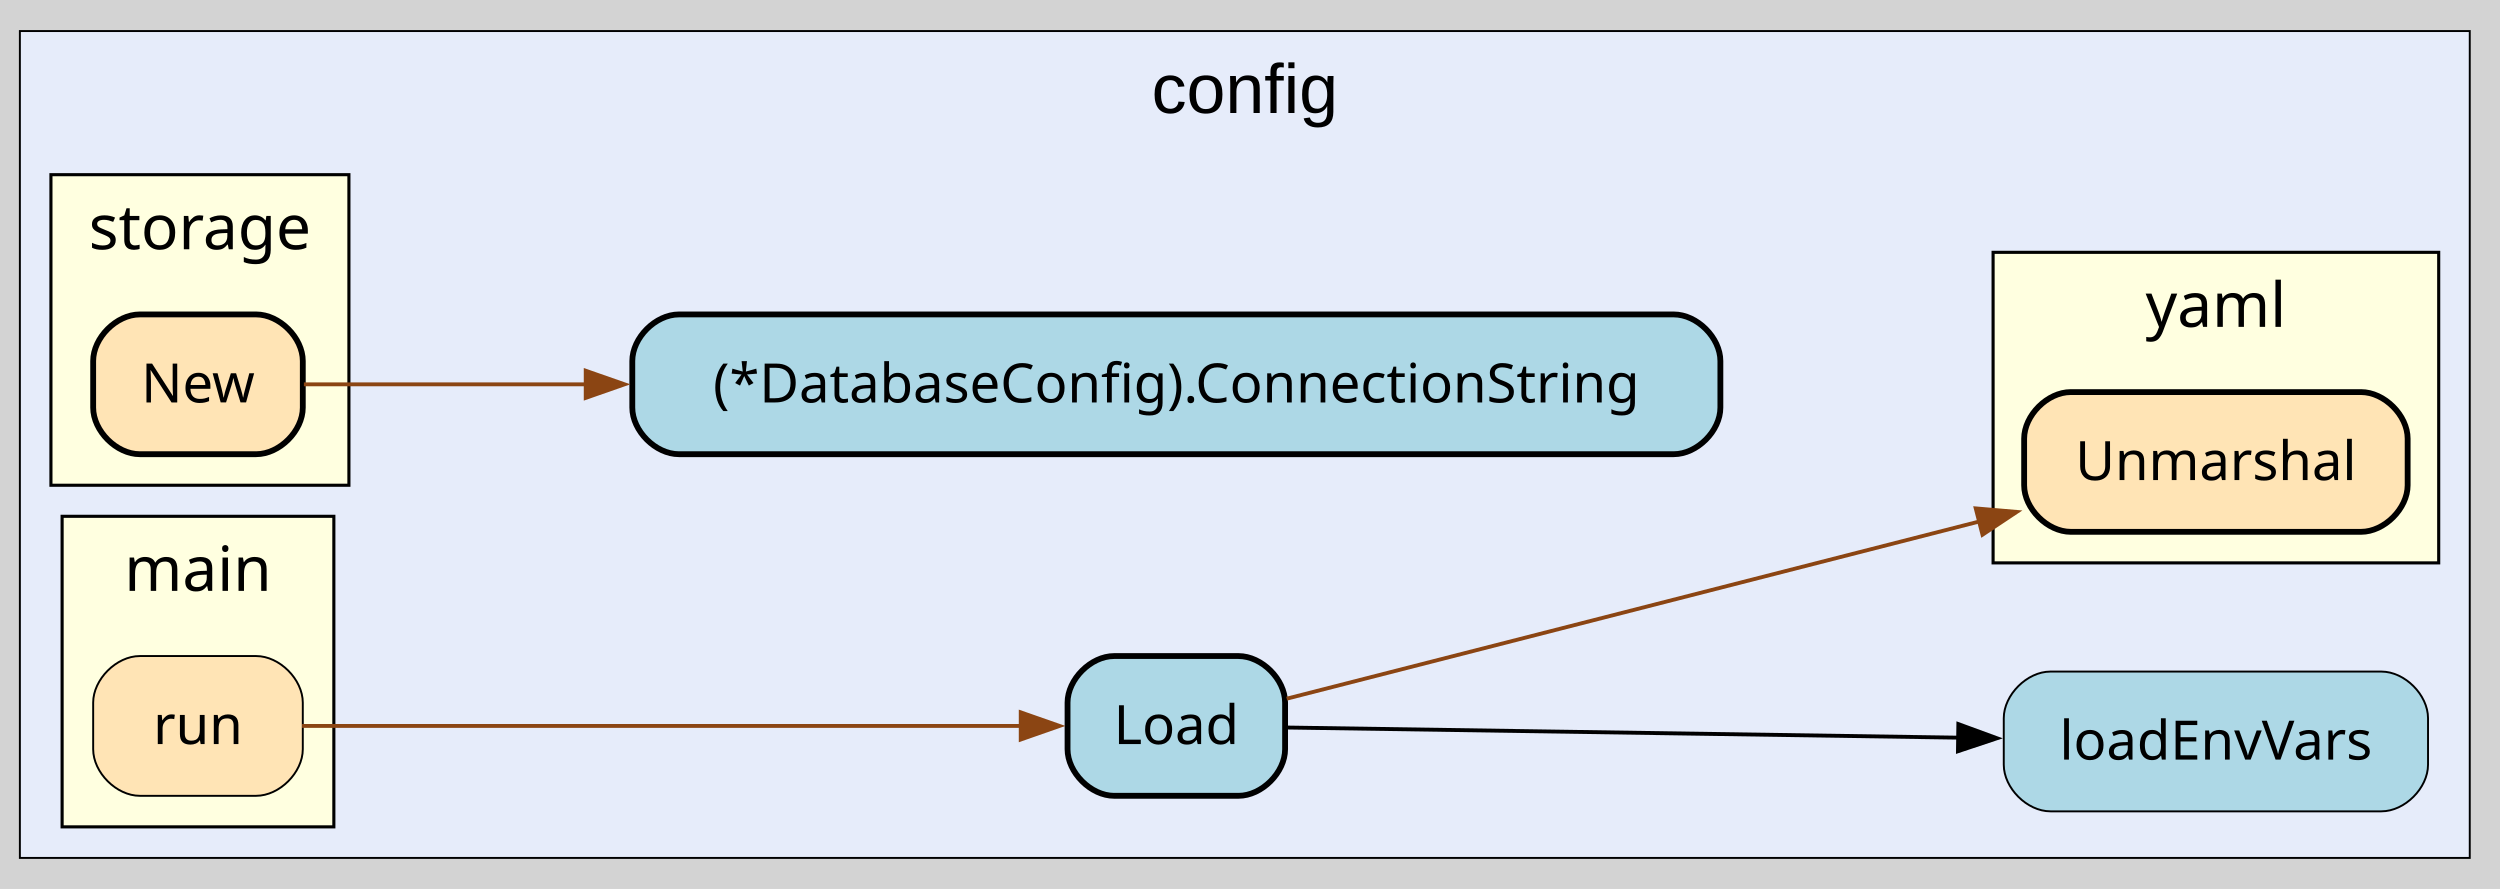
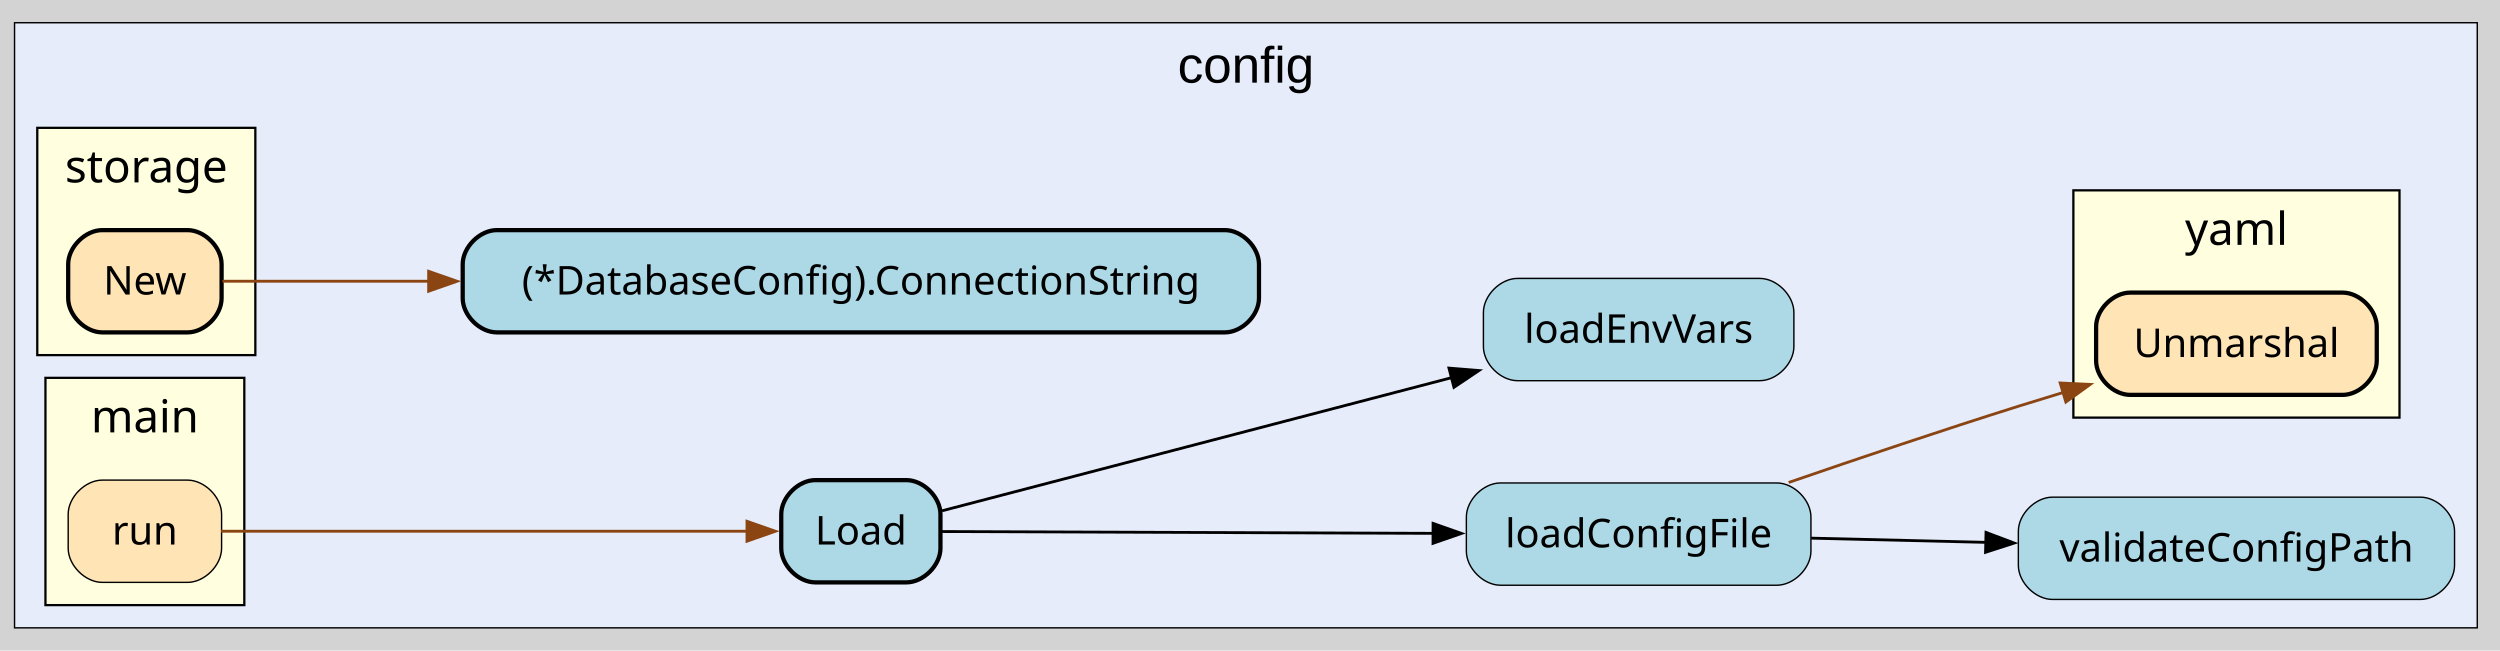
- <svg xmlns="http://www.w3.org/2000/svg" xmlns:xlink="http://www.w3.org/1999/xlink" width="644pt" height="229pt" viewBox="0.00 0.00 644.00 229.00">
+ <svg xmlns="http://www.w3.org/2000/svg" xmlns:xlink="http://www.w3.org/1999/xlink" width="880pt" height="229pt" viewBox="0.00 0.00 880.00 229.00">
  <g id="graph0" class="graph" transform="scale(1 1) rotate(0) translate(0 229)">
-     <polygon fill="lightgray" stroke="none" points="0,0 0,-229 644.21,-229 644.21,0 0,0" />
+     <polygon fill="lightgray" stroke="none" points="0,0 0,-229 880,-229 880,0 0,0" />
    <g id="clust1" class="cluster">
-       <polygon fill="#e6ecfa" stroke="black" stroke-width="0.5" points="5.12,-8 5.12,-221 636.21,-221 636.21,-8 5.12,-8" />
-       <text xml:space="preserve" text-anchor="middle" x="320.67" y="-199.9" font-family="Arial" font-size="18.00">config</text>
+       <polygon fill="#e6ecfa" stroke="black" stroke-width="0.5" points="5.12,-8 5.12,-221 872,-221 872,-8 5.12,-8" />
+       <text xml:space="preserve" text-anchor="middle" x="438.56" y="-199.9" font-family="Arial" font-size="18.00">config</text>
    </g>
    <g id="clust2" class="cluster">
      <g id="a_clust2">
        <a xlink:href="/?f=github.com/LederWorks/siros/backend/cmd/siros-server" xlink:title="package: github.com/LederWorks/siros/backend/cmd/siros-server">
          <polygon fill="lightyellow" stroke="black" stroke-width="0.8" points="16,-16 16,-96 86,-96 86,-16 16,-16" />
          <text xml:space="preserve" text-anchor="middle" x="51" y="-76.8" font-family="Tahoma bold" font-size="16.00">main</text>
        </a>
      </g>
    </g>
    <g id="clust3" class="cluster">
      <g id="a_clust3">
        <a xlink:href="/?f=github.com/LederWorks/siros/backend/internal/storage" xlink:title="package: github.com/LederWorks/siros/backend/internal/storage">
          <polygon fill="lightyellow" stroke="black" stroke-width="0.8" points="13.12,-104 13.12,-184 89.88,-184 89.88,-104 13.12,-104" />
          <text xml:space="preserve" text-anchor="middle" x="51.5" y="-164.8" font-family="Tahoma bold" font-size="16.00">storage</text>
        </a>
      </g>
    </g>
    <g id="clust4" class="cluster">
      <g id="a_clust4">
        <a xlink:href="/?f=gopkg.in/yaml.v3" xlink:title="package: gopkg.in/yaml.v3">
-           <polygon fill="lightyellow" stroke="black" stroke-width="0.8" points="513.42,-84 513.42,-164 628.21,-164 628.21,-84 513.42,-84" />
-           <text xml:space="preserve" text-anchor="middle" x="570.81" y="-144.8" font-family="Tahoma bold" font-size="16.00">yaml</text>
+           <polygon fill="lightyellow" stroke="black" stroke-width="0.8" points="729.83,-82 729.83,-162 844.62,-162 844.62,-82 729.83,-82" />
+           <text xml:space="preserve" text-anchor="middle" x="787.23" y="-142.8" font-family="Tahoma bold" font-size="16.00">yaml</text>
        </a>
      </g>
    </g>
    <g id="node1" class="node">
      <g id="a_node1">
-         <a xlink:title="github.com/LederWorks/siros/backend/internal/config.Load | defined in config.go:108&#10;at config.go:143: calling [github.com/LederWorks/siros/backend/internal/config.loadEnvVars]&#10;at config.go:137: calling [gopkg.in/yaml.v3.Unmarshal]">
+         <a xlink:title="github.com/LederWorks/siros/backend/internal/config.loadConfigFile | defined in config.go:144&#10;at config.go:146: calling [github.com/LederWorks/siros/backend/internal/config.validateConfigPath]&#10;at config.go:168: calling [gopkg.in/yaml.v3.Unmarshal]">
+           <path fill="lightblue" stroke="black" stroke-width="0.5" d="M625.45,-59C625.45,-59 528.16,-59 528.16,-59 522.16,-59 516.16,-53 516.16,-47 516.16,-47 516.16,-35 516.16,-35 516.16,-29 522.16,-23 528.16,-23 528.16,-23 625.45,-23 625.45,-23 631.45,-23 637.45,-29 637.45,-35 637.45,-35 637.45,-47 637.45,-47 637.45,-53 631.45,-59 625.45,-59" />
+           <text xml:space="preserve" text-anchor="middle" x="576.81" y="-36.33" font-family="Verdana" font-size="14.00">loadConfigFile</text>
+         </a>
+       </g>
+     </g>
+     <g id="node2" class="node">
+       <g id="a_node2">
+         <a xlink:title="github.com/LederWorks/siros/backend/internal/config.validateConfigPath | defined in config.go:176">
+           <path fill="lightblue" stroke="black" stroke-width="0.5" d="M852,-54C852,-54 722.46,-54 722.46,-54 716.46,-54 710.46,-48 710.46,-42 710.46,-42 710.46,-30 710.46,-30 710.46,-24 716.46,-18 722.46,-18 722.46,-18 852,-18 852,-18 858,-18 864,-24 864,-30 864,-30 864,-42 864,-42 864,-48 858,-54 852,-54" />
+           <text xml:space="preserve" text-anchor="middle" x="787.23" y="-31.32" font-family="Verdana" font-size="14.00">validateConfigPath</text>
+         </a>
+       </g>
+     </g>
+     <g id="edge3" class="edge">
+       <g id="a_edge3">
+         <a xlink:title="at config.go:146: calling [github.com/LederWorks/siros/backend/internal/config.validateConfigPath]">
+           <path fill="none" stroke="black" d="M637.53,-39.57C656.72,-39.11 678.37,-38.59 699.1,-38.09" />
+           <polygon fill="black" stroke="black" points="699.08,-41.59 708.99,-37.85 698.91,-34.59 699.08,-41.59" />
+         </a>
+       </g>
+     </g>
+     <g id="node8" class="node">
+       <g id="a_node8">
+         <a xlink:title="gopkg.in/yaml.v3.Unmarshal | defined in yaml.go:88">
+           <path fill="moccasin" stroke="black" stroke-width="1.5" d="M824.62,-126C824.62,-126 749.83,-126 749.83,-126 743.83,-126 737.83,-120 737.83,-114 737.83,-114 737.83,-102 737.83,-102 737.83,-96 743.83,-90 749.83,-90 749.83,-90 824.62,-90 824.62,-90 830.62,-90 836.62,-96 836.62,-102 836.62,-102 836.62,-114 836.62,-114 836.62,-120 830.62,-126 824.62,-126" />
+           <text xml:space="preserve" text-anchor="middle" x="787.23" y="-103.33" font-family="Verdana" font-size="14.00">Unmarshal</text>
+         </a>
+       </g>
+     </g>
+     <g id="edge4" class="edge">
+       <g id="a_edge4">
+         <a xlink:title="at config.go:168: calling [gopkg.in/yaml.v3.Unmarshal]">
+           <path fill="none" stroke="saddlebrown" d="M629.61,-59.17C654.05,-67.59 683.66,-77.57 710.46,-86 715.58,-87.61 720.9,-89.24 726.26,-90.86" />
+           <polygon fill="saddlebrown" stroke="saddlebrown" points="725.18,-94.19 735.77,-93.69 727.18,-87.48 725.18,-94.19" />
+         </a>
+       </g>
+     </g>
+     <g id="node3" class="node">
+       <g id="a_node3">
+         <a xlink:title="github.com/LederWorks/siros/backend/internal/config.Load | defined in config.go:110&#10;at config.go:133: calling [github.com/LederWorks/siros/backend/internal/config.loadConfigFile]&#10;at config.go:138: calling [github.com/LederWorks/siros/backend/internal/config.loadEnvVars]">
          <path fill="lightblue" stroke="black" stroke-width="1.5" d="M319.04,-60C319.04,-60 287,-60 287,-60 281,-60 275,-54 275,-48 275,-48 275,-36 275,-36 275,-30 281,-24 287,-24 287,-24 319.04,-24 319.04,-24 325.04,-24 331.04,-30 331.04,-36 331.04,-36 331.04,-48 331.04,-48 331.04,-54 325.04,-60 319.04,-60" />
          <text xml:space="preserve" text-anchor="middle" x="303.02" y="-37.33" font-family="Verdana" font-size="14.00">Load</text>
        </a>
      </g>
    </g>
-     <g id="node2" class="node">
-       <g id="a_node2">
-         <a xlink:title="github.com/LederWorks/siros/backend/internal/config.loadEnvVars | defined in config.go:149">
-           <path fill="lightblue" stroke="black" stroke-width="0.5" d="M613.46,-56C613.46,-56 528.17,-56 528.17,-56 522.17,-56 516.17,-50 516.17,-44 516.17,-44 516.17,-32 516.17,-32 516.17,-26 522.17,-20 528.17,-20 528.17,-20 613.46,-20 613.46,-20 619.46,-20 625.46,-26 625.46,-32 625.46,-32 625.46,-44 625.46,-44 625.46,-50 619.46,-56 613.46,-56" />
-           <text xml:space="preserve" text-anchor="middle" x="570.81" y="-33.33" font-family="Verdana" font-size="14.00">loadEnvVars</text>
+     <g id="edge5" class="edge">
+       <g id="a_edge5">
+         <a xlink:title="at config.go:133: calling [github.com/LederWorks/siros/backend/internal/config.loadConfigFile]">
+           <path fill="none" stroke="black" d="M331.58,-41.9C371.79,-41.75 447.92,-41.47 504.54,-41.26" />
+           <polygon fill="black" stroke="black" points="504.44,-44.76 514.43,-41.23 504.42,-37.76 504.44,-44.76" />
        </a>
      </g>
    </g>
-     <g id="edge1" class="edge">
-       <g id="a_edge1">
-         <a xlink:title="at config.go:143: calling [github.com/LederWorks/siros/backend/internal/config.loadEnvVars]">
-           <path fill="none" stroke="black" d="M331.46,-41.59C371.95,-40.98 448.9,-39.82 504.43,-38.98" />
-           <polygon fill="black" stroke="black" points="504.47,-42.48 514.42,-38.83 504.37,-35.48 504.47,-42.48" />
+     <g id="node4" class="node">
+       <g id="a_node4">
+         <a xlink:title="github.com/LederWorks/siros/backend/internal/config.loadEnvVars | defined in config.go:214">
+           <path fill="lightblue" stroke="black" stroke-width="0.5" d="M619.45,-131C619.45,-131 534.16,-131 534.16,-131 528.16,-131 522.16,-125 522.16,-119 522.16,-119 522.16,-107 522.16,-107 522.16,-101 528.16,-95 534.16,-95 534.16,-95 619.45,-95 619.45,-95 625.45,-95 631.45,-101 631.45,-107 631.45,-107 631.45,-119 631.45,-119 631.45,-125 625.45,-131 619.45,-131" />
+           <text xml:space="preserve" text-anchor="middle" x="576.81" y="-108.33" font-family="Verdana" font-size="14.00">loadEnvVars</text>
+         </a>
+       </g>
+     </g>
+     <g id="edge6" class="edge">
+       <g id="a_edge6">
+         <a xlink:title="at config.go:138: calling [github.com/LederWorks/siros/backend/internal/config.loadEnvVars]">
+           <path fill="none" stroke="black" d="M331.58,-49.2C373.33,-60.11 453.8,-81.13 510.95,-96.06" />
+           <polygon fill="black" stroke="black" points="510.03,-99.43 520.59,-98.57 511.79,-92.66 510.03,-99.43" />
+         </a>
+       </g>
+     </g>
+     <g id="node5" class="node">
+       <g id="a_node5">
+         <a xlink:title="(*github.com/LederWorks/siros/backend/internal/config.DatabaseConfig).ConnectionString | defined in config.go:228">
+           <path fill="lightblue" stroke="black" stroke-width="1.5" d="M431.16,-148C431.16,-148 174.88,-148 174.88,-148 168.88,-148 162.87,-142 162.87,-136 162.87,-136 162.87,-124 162.87,-124 162.87,-118 168.87,-112 174.87,-112 174.87,-112 431.16,-112 431.16,-112 437.16,-112 443.16,-118 443.16,-124 443.16,-124 443.16,-136 443.16,-136 443.16,-142 437.16,-148 431.16,-148" />
+           <text xml:space="preserve" text-anchor="middle" x="303.02" y="-125.33" font-family="Verdana" font-size="14.00">(*DatabaseConfig).ConnectionString</text>
        </a>
      </g>
    </g>
    <g id="node6" class="node">
      <g id="a_node6">
-         <a xlink:title="gopkg.in/yaml.v3.Unmarshal | defined in yaml.go:88">
-           <path fill="moccasin" stroke="black" stroke-width="1.5" d="M608.21,-128C608.21,-128 533.42,-128 533.42,-128 527.42,-128 521.42,-122 521.42,-116 521.42,-116 521.42,-104 521.42,-104 521.42,-98 527.42,-92 533.42,-92 533.42,-92 608.21,-92 608.21,-92 614.21,-92 620.21,-98 620.21,-104 620.21,-104 620.21,-116 620.21,-116 620.21,-122 614.21,-128 608.21,-128" />
-           <text xml:space="preserve" text-anchor="middle" x="570.81" y="-105.33" font-family="Verdana" font-size="14.00">Unmarshal</text>
-         </a>
-       </g>
-     </g>
-     <g id="edge2" class="edge">
-       <g id="a_edge2">
-         <a xlink:title="at config.go:137: calling [gopkg.in/yaml.v3.Unmarshal]">
-           <path fill="none" stroke="saddlebrown" d="M331.46,-49.02C373.37,-59.74 454.31,-80.45 510.16,-94.74" />
-           <polygon fill="saddlebrown" stroke="saddlebrown" points="508.95,-98.04 519.51,-97.13 510.69,-91.26 508.95,-98.04" />
-         </a>
-       </g>
-     </g>
-     <g id="node3" class="node">
-       <g id="a_node3">
-         <a xlink:title="(*github.com/LederWorks/siros/backend/internal/config.DatabaseConfig).ConnectionString | defined in config.go:163">
-           <path fill="lightblue" stroke="black" stroke-width="1.5" d="M431.17,-148C431.17,-148 174.88,-148 174.88,-148 168.88,-148 162.88,-142 162.88,-136 162.88,-136 162.88,-124 162.88,-124 162.88,-118 168.88,-112 174.88,-112 174.88,-112 431.17,-112 431.17,-112 437.17,-112 443.17,-118 443.17,-124 443.17,-124 443.17,-136 443.17,-136 443.17,-142 437.17,-148 431.17,-148" />
-           <text xml:space="preserve" text-anchor="middle" x="303.02" y="-125.33" font-family="Verdana" font-size="14.00">(*DatabaseConfig).ConnectionString</text>
-         </a>
-       </g>
-     </g>
-     <g id="node4" class="node">
-       <g id="a_node4">
        <a xlink:title="github.com/LederWorks/siros/backend/cmd/siros-server.run | defined in main.go:47&#10;at main.go:55: calling [github.com/LederWorks/siros/backend/internal/config.Load]">
          <path fill="moccasin" stroke="black" stroke-width="0.5" d="M66,-60C66,-60 36,-60 36,-60 30,-60 24,-54 24,-48 24,-48 24,-36 24,-36 24,-30 30,-24 36,-24 36,-24 66,-24 66,-24 72,-24 78,-30 78,-36 78,-36 78,-48 78,-48 78,-54 72,-60 66,-60" />
          <text xml:space="preserve" text-anchor="middle" x="51" y="-37.33" font-family="Verdana" font-size="14.00">run</text>
        </a>
      </g>
    </g>
-     <g id="edge3" class="edge">
-       <g id="a_edge3">
+     <g id="edge1" class="edge">
+       <g id="a_edge1">
        <a xlink:title="at main.go:55: calling [github.com/LederWorks/siros/backend/internal/config.Load]">
          <path fill="none" stroke="saddlebrown" d="M77.81,-42C121.8,-42 211.51,-42 263.12,-42" />
          <polygon fill="saddlebrown" stroke="saddlebrown" points="262.94,-45.5 272.94,-42 262.94,-38.5 262.94,-45.5" />
        </a>
      </g>
    </g>
-     <g id="node5" class="node">
-       <g id="a_node5">
+     <g id="node7" class="node">
+       <g id="a_node7">
        <a xlink:title="github.com/LederWorks/siros/backend/internal/storage.New | defined in storage.go:24&#10;at storage.go:25: calling [(*github.com/LederWorks/siros/backend/internal/config.DatabaseConfig).ConnectionString]">
          <path fill="moccasin" stroke="black" stroke-width="1.5" d="M66,-148C66,-148 36,-148 36,-148 30,-148 24,-142 24,-136 24,-136 24,-124 24,-124 24,-118 30,-112 36,-112 36,-112 66,-112 66,-112 72,-112 78,-118 78,-124 78,-124 78,-136 78,-136 78,-142 72,-148 66,-148" />
          <text xml:space="preserve" text-anchor="middle" x="51" y="-125.33" font-family="Verdana" font-size="14.00">New</text>
        </a>
      </g>
    </g>
-     <g id="edge4" class="edge">
-       <g id="a_edge4">
+     <g id="edge2" class="edge">
+       <g id="a_edge2">
        <a xlink:title="at storage.go:25: calling [(*github.com/LederWorks/siros/backend/internal/config.DatabaseConfig).ConnectionString]">
          <path fill="none" stroke="saddlebrown" d="M78.28,-130C96.71,-130 123,-130 151.11,-130" />
          <polygon fill="saddlebrown" stroke="saddlebrown" points="150.88,-133.5 160.88,-130 150.88,-126.5 150.88,-133.5" />
        </a>
      </g>
    </g>
  </g>
</svg>
